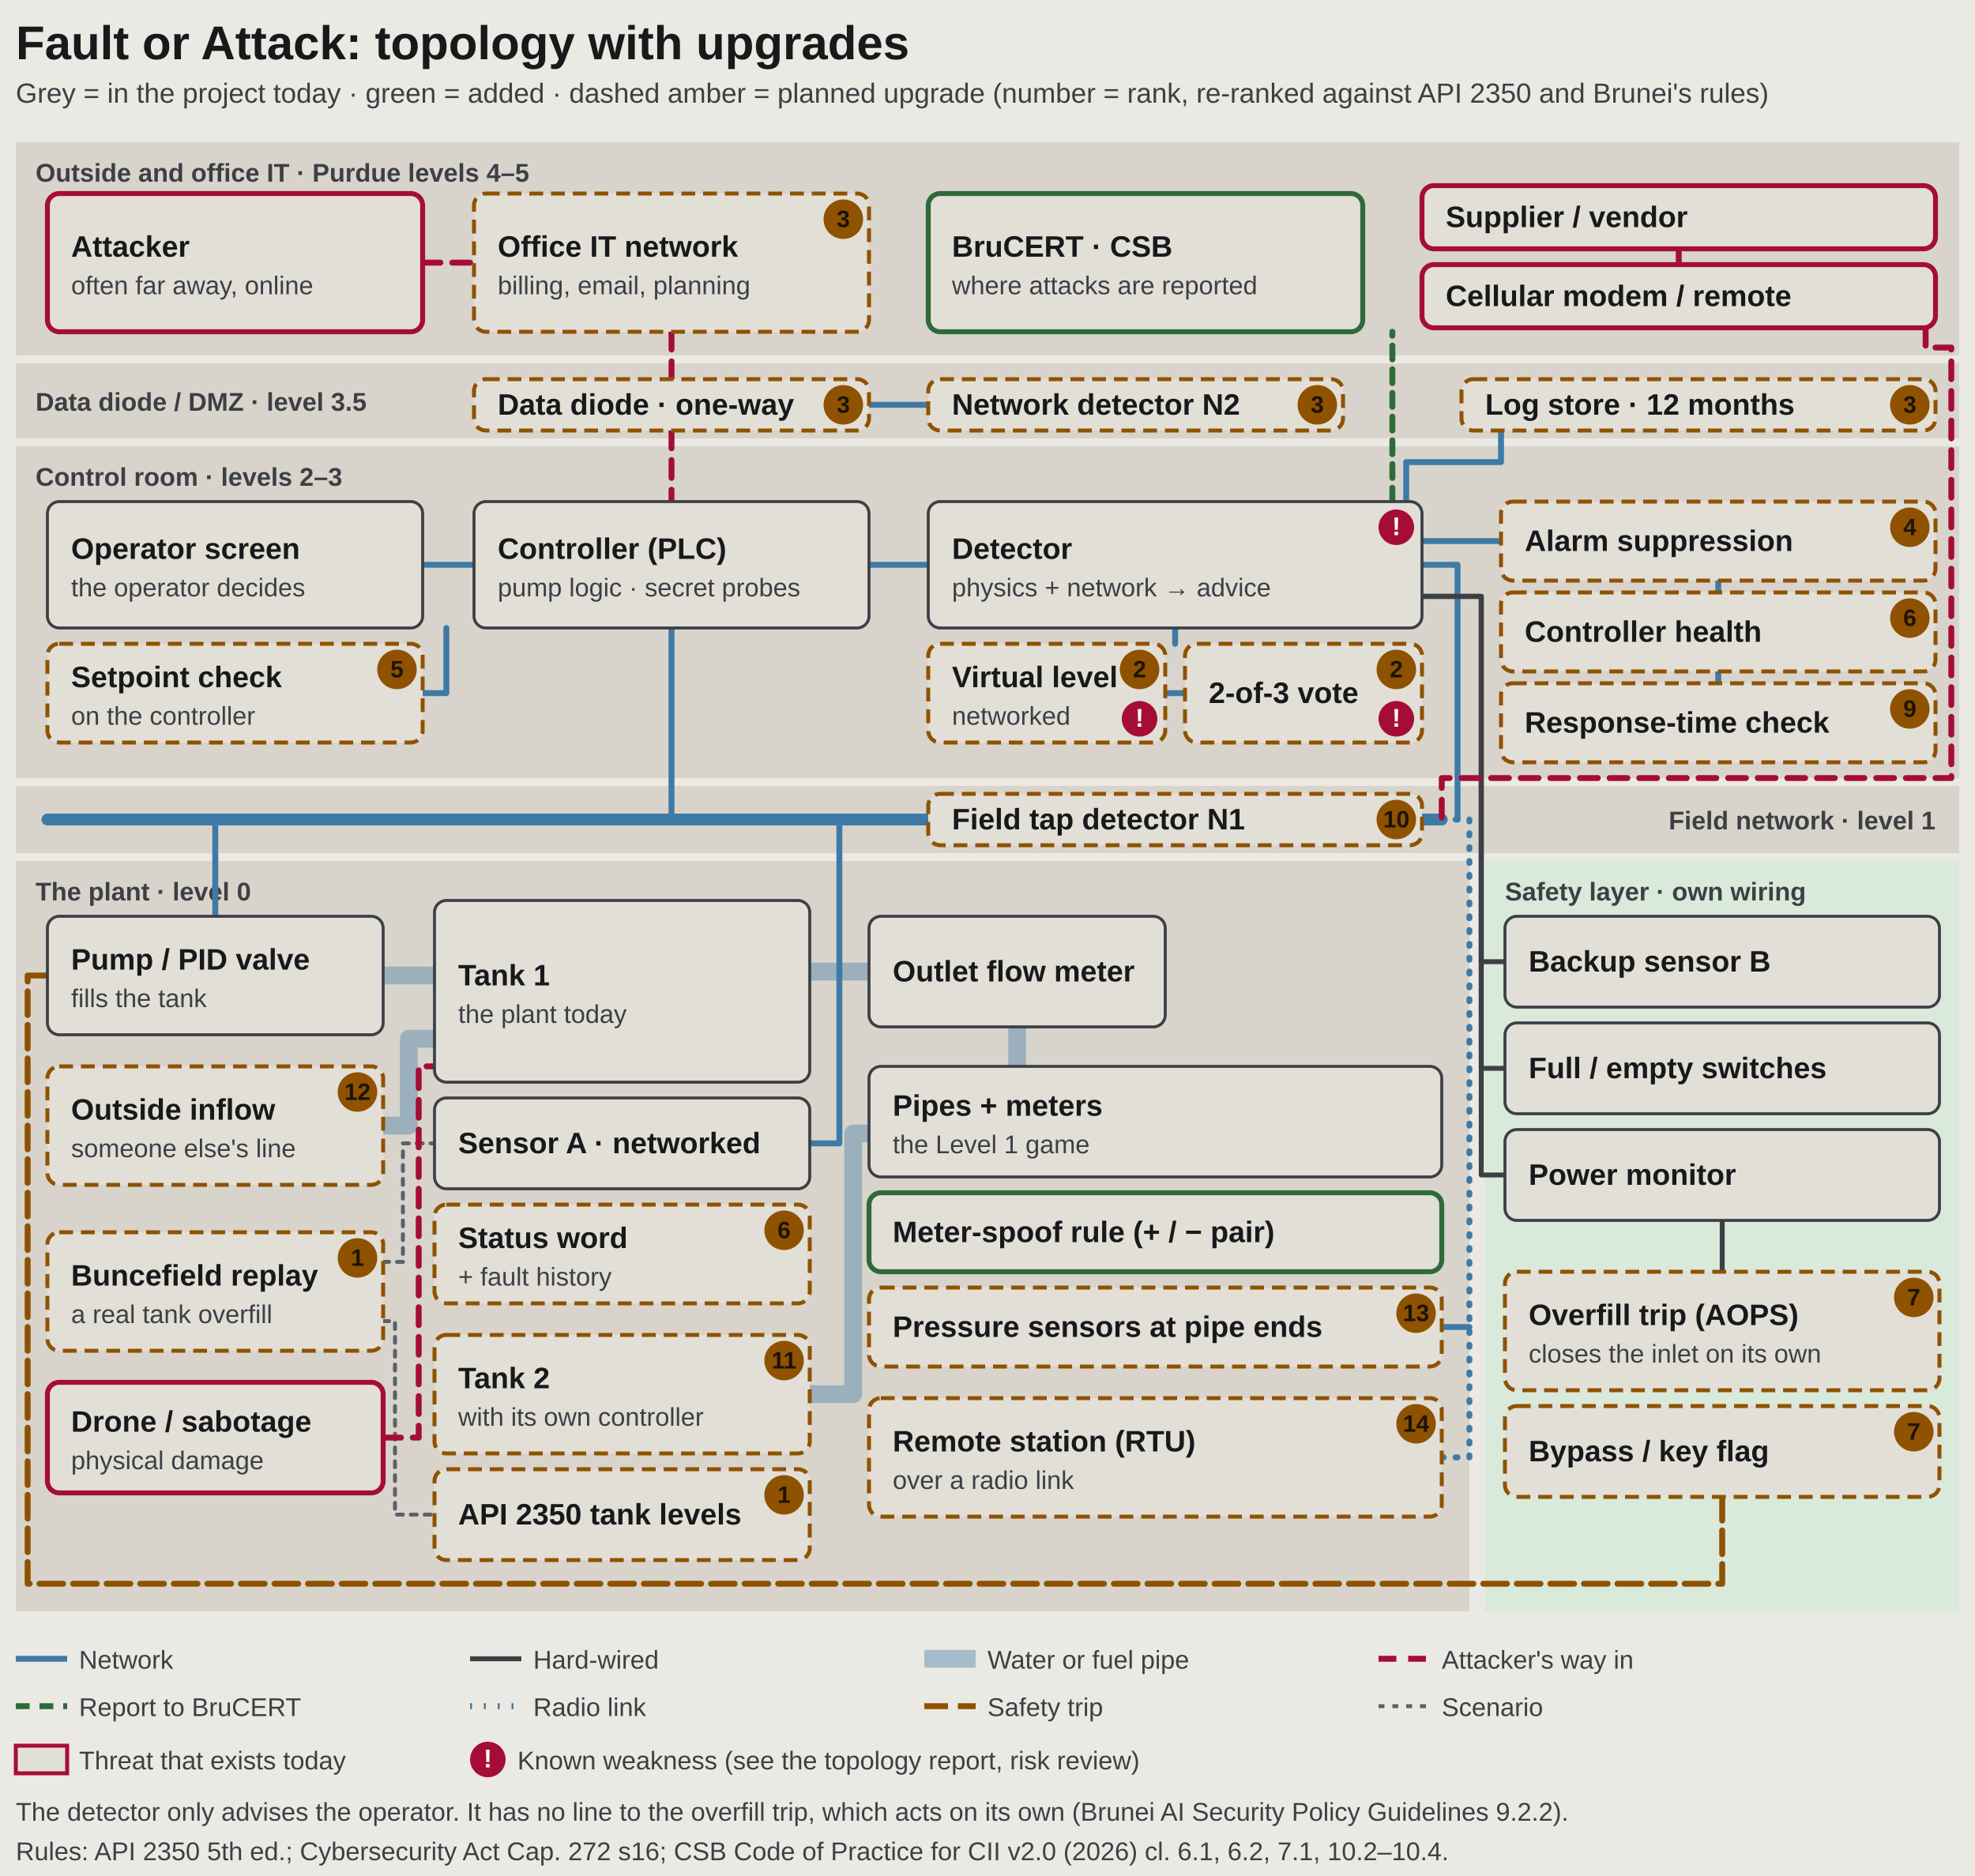
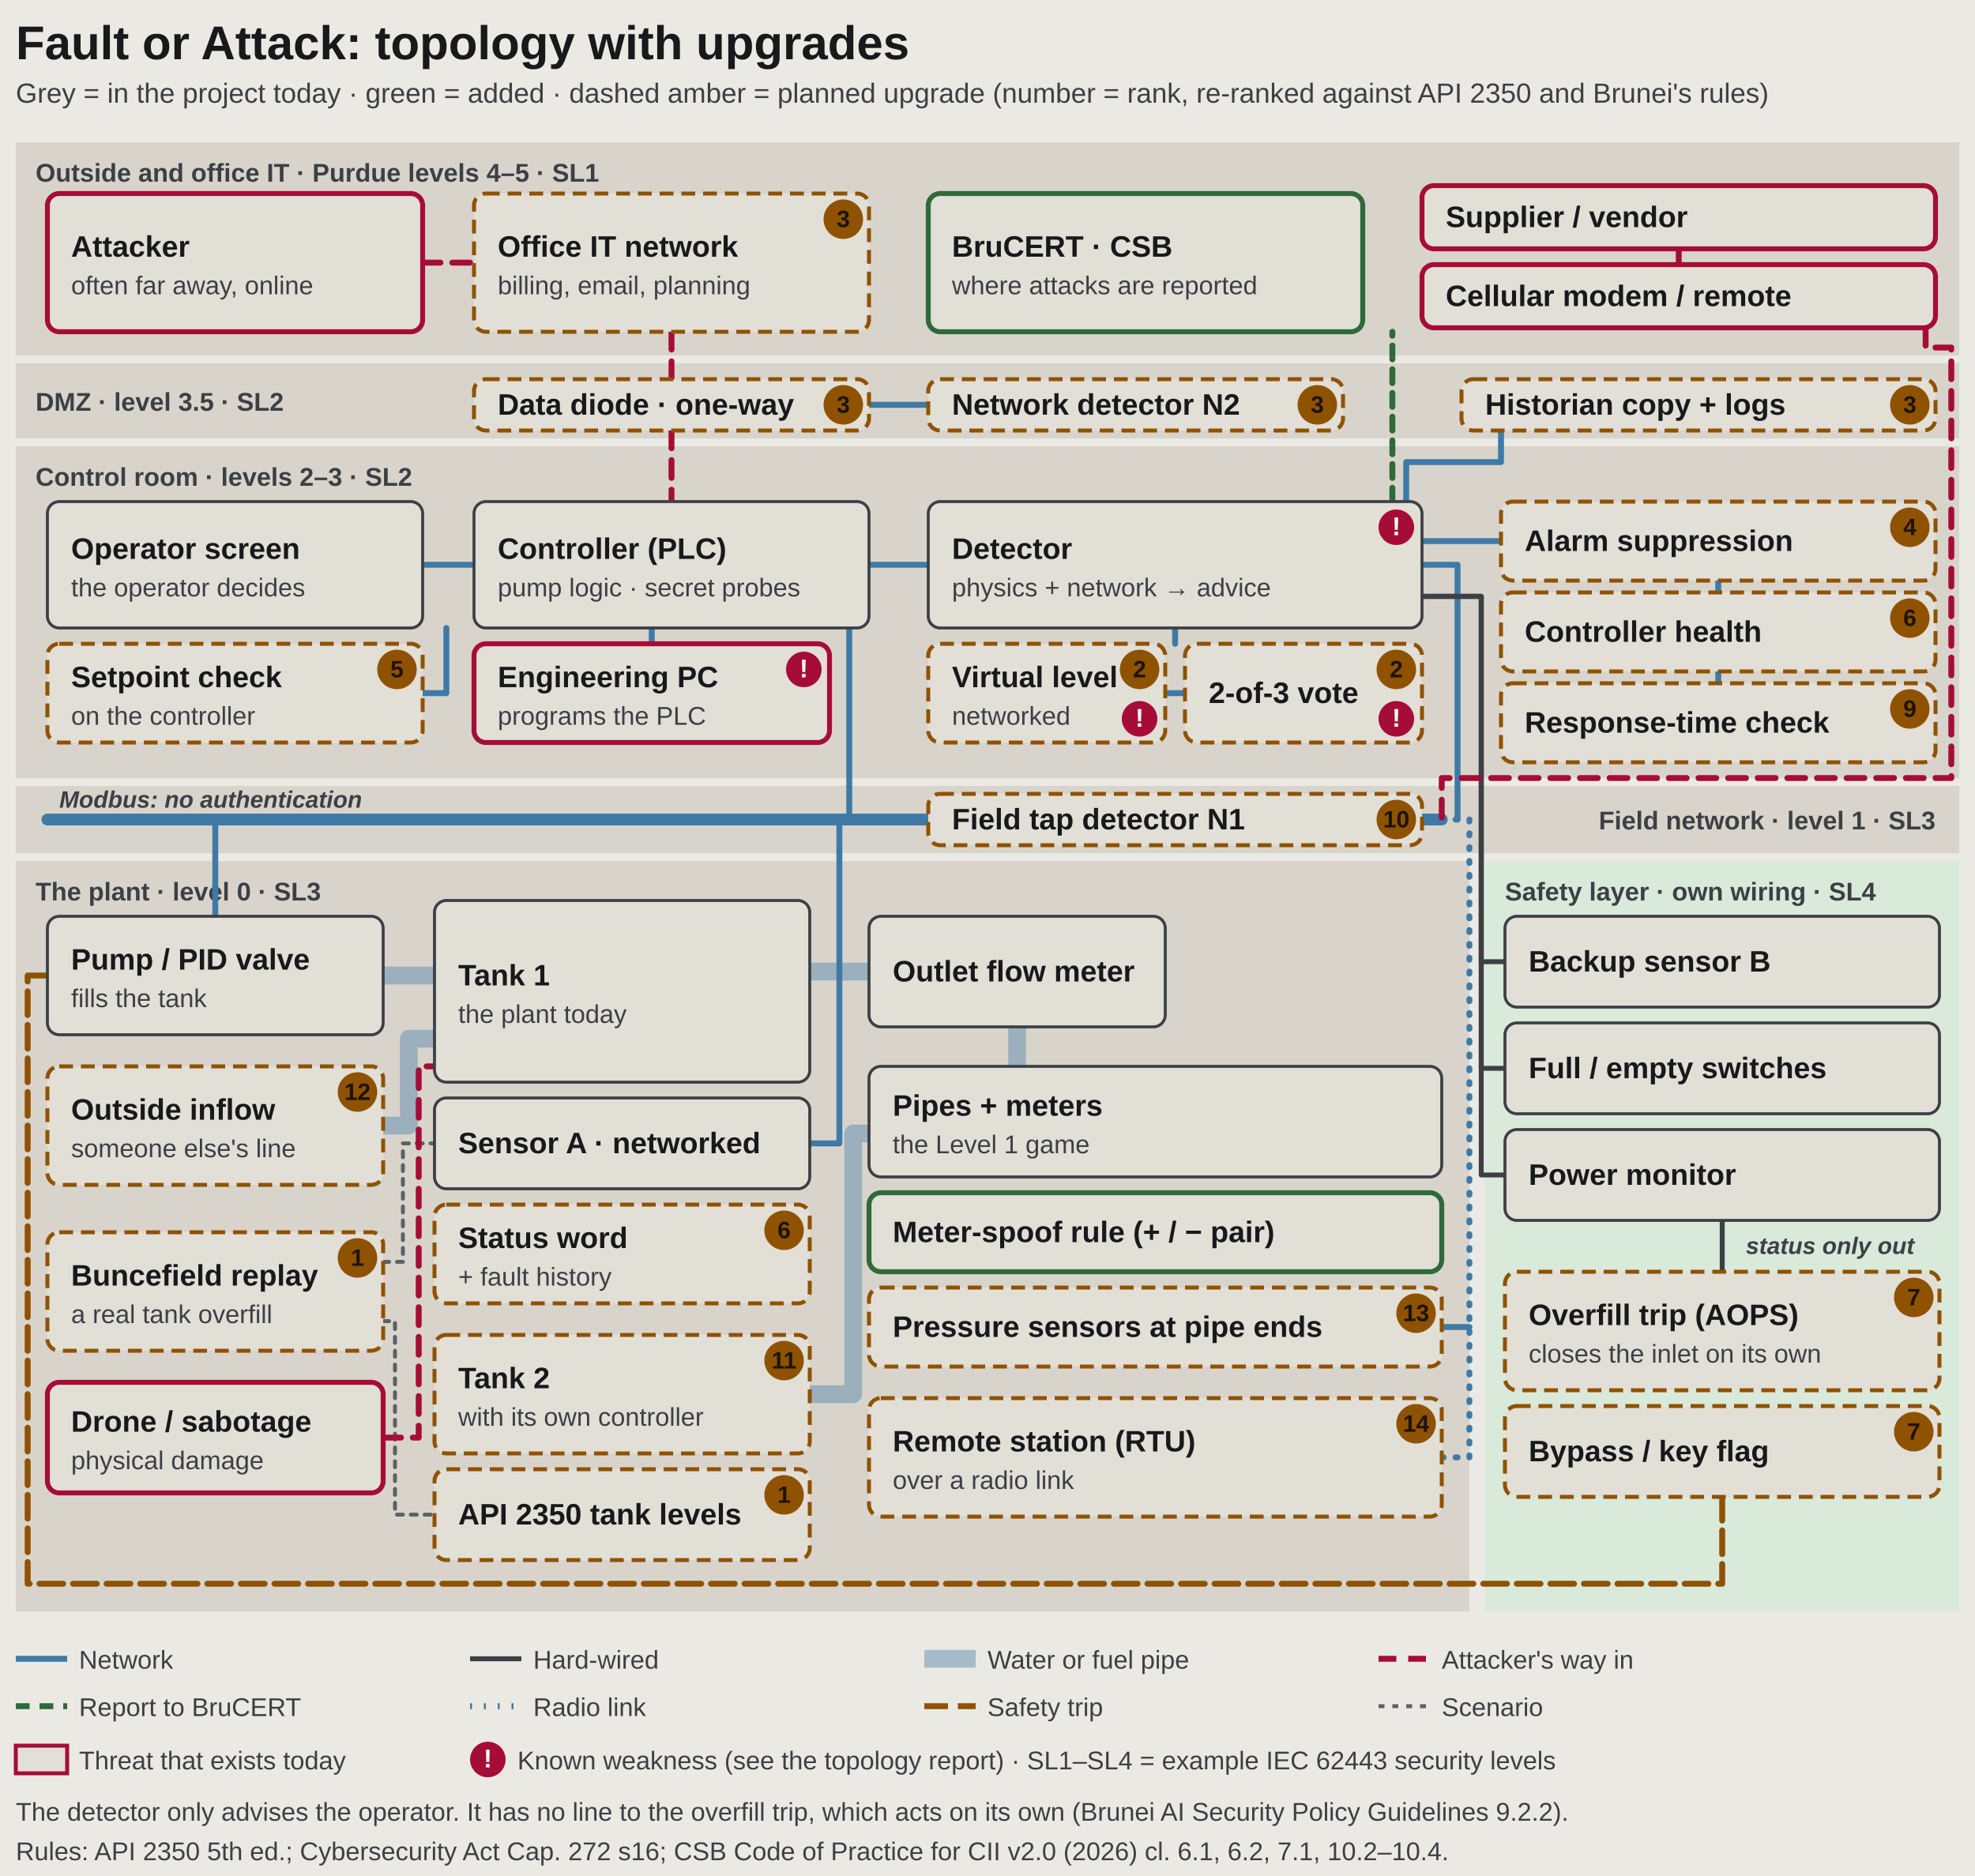
<svg xmlns="http://www.w3.org/2000/svg" width="1400" height="1330" viewBox="0 0 1000 950" font-family="Segoe UI, Arial, sans-serif">
  <rect width="1000" height="950" fill="#ebe9e3" />
  <text x="8" y="30" font-size="24" font-weight="700" fill="#17191b">Fault or Attack: topology with upgrades</text>
  <text x="8" y="52" font-size="14" fill="#3c4045">Grey = in the project today · green = added · dashed amber = planned upgrade (number = rank, re-ranked against API 2350 and Brunei's rules)</text>
  <g transform="translate(0,64)">
    <rect x="8" y="8" width="984" height="108" fill="#d8d4cb" />
-     <text x="18" y="28" font-size="13" font-weight="600" fill="#3c4045">Outside and office IT · Purdue levels 4–5</text>
+     <text x="18" y="28" font-size="13" font-weight="600" fill="#3c4045">Outside and office IT · Purdue levels 4–5 · SL1</text>
    <rect x="8" y="120" width="984" height="38" fill="#d8d4cb" />
-     <text x="18" y="144.0" font-size="13" font-weight="600" fill="#3c4045">Data diode / DMZ · level 3.5</text>
+     <text x="18" y="144.0" font-size="13" font-weight="600" fill="#3c4045">DMZ · level 3.5 · SL2</text>
    <rect x="8" y="162" width="984" height="168" fill="#d8d4cb" />
-     <text x="18" y="182" font-size="13" font-weight="600" fill="#3c4045">Control room · levels 2–3</text>
+     <text x="18" y="182" font-size="13" font-weight="600" fill="#3c4045">Control room · levels 2–3 · SL2</text>
    <rect x="8" y="334" width="984" height="34" fill="#d8d4cb" />
-     <text x="980" y="356.0" text-anchor="end" font-size="13" font-weight="600" fill="#3c4045">Field network · level 1</text>
+     <text x="980" y="356.0" text-anchor="end" font-size="13" font-weight="600" fill="#3c4045">Field network · level 1 · SL3</text>
    <rect x="8" y="372" width="736" height="380" fill="#d8d4cb" />
-     <text x="18" y="392" font-size="13" font-weight="600" fill="#3c4045">The plant · level 0</text>
+     <text x="18" y="392" font-size="13" font-weight="600" fill="#3c4045">The plant · level 0 · SL3</text>
    <rect x="752" y="372" width="240" height="380" fill="#d9e9da" />
-     <text x="762" y="392" font-size="13" font-weight="600" fill="#3c4045">Safety layer · own wiring</text>
+     <text x="762" y="392" font-size="13" font-weight="600" fill="#3c4045">Safety layer · own wiring · SL4</text>
+     <text x="30" y="345" font-size="12" font-style="italic" font-weight="600" fill="#3c4045">Modbus: no authentication</text>
+     <text x="884" y="571" font-size="12" font-style="italic" font-weight="600" fill="#3c4045">status only out</text>
    <polyline points="214,222 240,222" fill="none" stroke-linejoin="round" stroke-linecap="round" stroke="#3f7aa6" stroke-width="3" />
    <polyline points="440,222 470,222" fill="none" stroke-linejoin="round" stroke-linecap="round" stroke="#3f7aa6" stroke-width="3" />
    <polyline points="24,351 730,351" fill="none" stroke-linejoin="round" stroke-linecap="round" stroke="#3f7aa6" stroke-width="6" />
-     <polyline points="340,254 340,351" fill="none" stroke-linejoin="round" stroke-linecap="round" stroke="#3f7aa6" stroke-width="3" />
+     <polyline points="430,254 430,351" fill="none" stroke-linejoin="round" stroke-linecap="round" stroke="#3f7aa6" stroke-width="3" />
    <polyline points="109,351 109,400" fill="none" stroke-linejoin="round" stroke-linecap="round" stroke="#3f7aa6" stroke-width="3" />
    <polyline points="410,515 425,515 425,351" fill="none" stroke-linejoin="round" stroke-linecap="round" stroke="#3f7aa6" stroke-width="3" />
    <polyline points="720,222 738,222 738,351" fill="none" stroke-linejoin="round" stroke-linecap="round" stroke="#3f7aa6" stroke-width="3" />
    <polyline points="214,287 226,287 226,254" fill="none" stroke-linejoin="round" stroke-linecap="round" stroke="#3f7aa6" stroke-width="3" />
    <polyline points="214,69 240,69" fill="none" stroke-linejoin="round" stroke-linecap="round" stroke="#a50d37" stroke-width="3" stroke-dasharray="9 6" />
    <polyline points="340,104 340,128" fill="none" stroke-linejoin="round" stroke-linecap="round" stroke="#a50d37" stroke-width="3" stroke-dasharray="9 6" />
    <polyline points="340,154 340,190" fill="none" stroke-linejoin="round" stroke-linecap="round" stroke="#a50d37" stroke-width="3" stroke-dasharray="9 6" />
    <polyline points="440,141 470,141" fill="none" stroke-linejoin="round" stroke-linecap="round" stroke="#3f7aa6" stroke-width="3" />
    <polyline points="705,190 705,104" fill="none" stroke-linejoin="round" stroke-linecap="round" stroke="#2f6a39" stroke-width="3" stroke-dasharray="7 5" />
    <polyline points="595,254 595,262" fill="none" stroke-linejoin="round" stroke-linecap="round" stroke="#3f7aa6" stroke-width="3" />
    <polyline points="590,287 600,287" fill="none" stroke-linejoin="round" stroke-linecap="round" stroke="#3f7aa6" stroke-width="3" />
    <polyline points="194,430 220,430" fill="none" stroke-linejoin="round" stroke="#3f7aa6" stroke-width="9" stroke-opacity="0.4" stroke-linecap="butt" />
    <polyline points="194,506 207,506 207,462 220,462" fill="none" stroke-linejoin="round" stroke="#3f7aa6" stroke-width="9" stroke-opacity="0.4" stroke-linecap="butt" />
    <polyline points="410,428 440,428" fill="none" stroke-linejoin="round" stroke="#3f7aa6" stroke-width="9" stroke-opacity="0.4" stroke-linecap="butt" />
    <polyline points="515,456 515,476" fill="none" stroke-linejoin="round" stroke="#3f7aa6" stroke-width="9" stroke-opacity="0.4" stroke-linecap="butt" />
    <polyline points="440,510 432,510 432,642 410,642" fill="none" stroke-linejoin="round" stroke="#3f7aa6" stroke-width="9" stroke-opacity="0.4" stroke-linecap="butt" />
    <polyline points="194,575 204,575 204,515 220,515" fill="none" stroke-linejoin="round" stroke-linecap="round" stroke="#5d6167" stroke-width="2" stroke-dasharray="3 4" />
    <polyline points="762,423 750,423 750,238 720,238" fill="none" stroke-linejoin="round" stroke-linecap="round" stroke="#3c4045" stroke-width="2.5" />
    <polyline points="762,477 750,477 750,238 720,238" fill="none" stroke-linejoin="round" stroke-linecap="round" stroke="#3c4045" stroke-width="2.5" />
    <polyline points="762,531 750,531 750,238 720,238" fill="none" stroke-linejoin="round" stroke-linecap="round" stroke="#3c4045" stroke-width="2.5" />
    <polyline points="872,554 872,580" fill="none" stroke-linejoin="round" stroke-linecap="round" stroke="#3c4045" stroke-width="2.5" />
    <polyline points="872,694 872,738 14,738 14,430 24,430" fill="none" stroke-linejoin="round" stroke-linecap="round" stroke="#8f5200" stroke-width="3" stroke-dasharray="12 5" />
    <polyline points="730,674 744,674 744,351 730,351" fill="none" stroke-linejoin="round" stroke-linecap="round" stroke="#3f7aa6" stroke-width="3" stroke-dasharray="1 6" />
    <polyline points="730,608 744,608" fill="none" stroke-linejoin="round" stroke-linecap="round" stroke="#3f7aa6" stroke-width="3" />
    <polyline points="760,154 760,170 712,170 712,190" fill="none" stroke-linejoin="round" stroke-linecap="round" stroke="#3f7aa6" stroke-width="3" />
    <polyline points="720,210 760,210" fill="none" stroke-linejoin="round" stroke-linecap="round" stroke="#3f7aa6" stroke-width="3" />
    <polyline points="870,230 870,236" fill="none" stroke-linejoin="round" stroke-linecap="round" stroke="#3f7aa6" stroke-width="3" />
    <polyline points="870,276 870,282" fill="none" stroke-linejoin="round" stroke-linecap="round" stroke="#3f7aa6" stroke-width="3" />
    <polyline points="194,605 200,605 200,703 220,703" fill="none" stroke-linejoin="round" stroke-linecap="round" stroke="#5d6167" stroke-width="2" stroke-dasharray="3 4" />
    <polyline points="850,62 850,70" fill="none" stroke-linejoin="round" stroke-linecap="round" stroke="#a50d37" stroke-width="3" stroke-dasharray="9 6" />
    <polyline points="975,102 975,112 988,112 988,330 730,330 730,351" fill="none" stroke-linejoin="round" stroke-linecap="round" stroke="#a50d37" stroke-width="3" stroke-dasharray="9 6" />
    <polyline points="194,664 212,664 212,476 220,476" fill="none" stroke-linejoin="round" stroke-linecap="round" stroke="#a50d37" stroke-width="3" stroke-dasharray="9 6" />
+     <polyline points="330,254 330,262" fill="none" stroke-linejoin="round" stroke-linecap="round" stroke="#3f7aa6" stroke-width="3" />
    <rect x="24" y="34" width="190" height="70" rx="6" fill="#e2dfd7" stroke="#a50d37" stroke-width="2.5" />
    <text x="36" y="66.0" font-size="15" font-weight="600" fill="#17191b">Attacker</text>
    <text x="36" y="85.0" font-size="13" fill="#3c4045">often far away, online</text>
    <rect x="240" y="34" width="200" height="70" rx="6" fill="#e2dfd7" stroke="#8f5200" stroke-width="2" stroke-dasharray="7 4" />
    <text x="252" y="66.0" font-size="15" font-weight="600" fill="#17191b">Office IT network</text>
    <text x="252" y="85.0" font-size="13" fill="#3c4045">billing, email, planning</text>
    <circle cx="427" cy="47" r="10" fill="#8f5200" />
    <text x="427" y="51" text-anchor="middle" font-size="12" font-weight="700" fill="#1d1406">3</text>
    <rect x="470" y="34" width="220" height="70" rx="6" fill="#e2dfd7" stroke="#2f6a39" stroke-width="2.5" />
    <text x="482" y="66.0" font-size="15" font-weight="600" fill="#17191b">BruCERT · CSB</text>
    <text x="482" y="85.0" font-size="13" fill="#3c4045">where attacks are reported</text>
    <rect x="720" y="30" width="260" height="32" rx="6" fill="#e2dfd7" stroke="#a50d37" stroke-width="2.5" />
    <text x="732" y="51.0" font-size="15" font-weight="600" fill="#17191b">Supplier / vendor</text>
    <rect x="720" y="70" width="260" height="32" rx="6" fill="#e2dfd7" stroke="#a50d37" stroke-width="2.5" />
    <text x="732" y="91.0" font-size="15" font-weight="600" fill="#17191b">Cellular modem / remote</text>
    <rect x="240" y="128" width="200" height="26" rx="6" fill="#e2dfd7" stroke="#8f5200" stroke-width="2" stroke-dasharray="7 4" />
    <text x="252" y="146.0" font-size="15" font-weight="600" fill="#17191b">Data diode · one-way</text>
    <circle cx="427" cy="141.0" r="10" fill="#8f5200" />
    <text x="427" y="145.0" text-anchor="middle" font-size="12" font-weight="700" fill="#1d1406">3</text>
    <rect x="470" y="128" width="210" height="26" rx="6" fill="#e2dfd7" stroke="#8f5200" stroke-width="2" stroke-dasharray="7 4" />
    <text x="482" y="146.0" font-size="15" font-weight="600" fill="#17191b">Network detector N2</text>
    <circle cx="667" cy="141.0" r="10" fill="#8f5200" />
    <text x="667" y="145.0" text-anchor="middle" font-size="12" font-weight="700" fill="#1d1406">3</text>
    <rect x="740" y="128" width="240" height="26" rx="6" fill="#e2dfd7" stroke="#8f5200" stroke-width="2" stroke-dasharray="7 4" />
-     <text x="752" y="146.0" font-size="15" font-weight="600" fill="#17191b">Log store · 12 months</text>
+     <text x="752" y="146.0" font-size="15" font-weight="600" fill="#17191b">Historian copy + logs</text>
    <circle cx="967" cy="141.0" r="10" fill="#8f5200" />
    <text x="967" y="145.0" text-anchor="middle" font-size="12" font-weight="700" fill="#1d1406">3</text>
    <rect x="24" y="190" width="190" height="64" rx="6" fill="#e2dfd7" stroke="#3c4045" stroke-width="1.5" />
    <text x="36" y="219.0" font-size="15" font-weight="600" fill="#17191b">Operator screen</text>
    <text x="36" y="238.0" font-size="13" fill="#3c4045">the operator decides</text>
    <rect x="24" y="262" width="190" height="50" rx="6" fill="#e2dfd7" stroke="#8f5200" stroke-width="2" stroke-dasharray="7 4" />
    <text x="36" y="284.0" font-size="15" font-weight="600" fill="#17191b">Setpoint check</text>
    <text x="36" y="303.0" font-size="13" fill="#3c4045">on the controller</text>
    <circle cx="201" cy="275" r="10" fill="#8f5200" />
    <text x="201" y="279" text-anchor="middle" font-size="12" font-weight="700" fill="#1d1406">5</text>
    <rect x="240" y="190" width="200" height="64" rx="6" fill="#e2dfd7" stroke="#3c4045" stroke-width="1.5" />
    <text x="252" y="219.0" font-size="15" font-weight="600" fill="#17191b">Controller (PLC)</text>
    <text x="252" y="238.0" font-size="13" fill="#3c4045">pump logic · secret probes</text>
+     <rect x="240" y="262" width="180" height="50" rx="6" fill="#e2dfd7" stroke="#a50d37" stroke-width="2.5" />
+     <text x="252" y="284.0" font-size="15" font-weight="600" fill="#17191b">Engineering PC</text>
+     <text x="252" y="303.0" font-size="13" fill="#3c4045">programs the PLC</text>
+     <circle cx="407" cy="275" r="9" fill="#a50d37" />
+     <text x="407" y="279" text-anchor="middle" font-size="13" font-weight="800" fill="#fff">!</text>
    <rect x="470" y="190" width="250" height="64" rx="6" fill="#e2dfd7" stroke="#3c4045" stroke-width="1.5" />
    <text x="482" y="219.0" font-size="15" font-weight="600" fill="#17191b">Detector</text>
    <text x="482" y="238.0" font-size="13" fill="#3c4045">physics + network → advice</text>
    <circle cx="707" cy="203" r="9" fill="#a50d37" />
    <text x="707" y="207" text-anchor="middle" font-size="13" font-weight="800" fill="#fff">!</text>
    <rect x="470" y="262" width="120" height="50" rx="6" fill="#e2dfd7" stroke="#8f5200" stroke-width="2" stroke-dasharray="7 4" />
    <text x="482" y="284.0" font-size="15" font-weight="600" fill="#17191b">Virtual level</text>
    <text x="482" y="303.0" font-size="13" fill="#3c4045">networked</text>
    <circle cx="577" cy="275" r="10" fill="#8f5200" />
    <text x="577" y="279" text-anchor="middle" font-size="12" font-weight="700" fill="#1d1406">2</text>
    <circle cx="577" cy="300" r="9" fill="#a50d37" />
    <text x="577" y="304" text-anchor="middle" font-size="13" font-weight="800" fill="#fff">!</text>
    <rect x="600" y="262" width="120" height="50" rx="6" fill="#e2dfd7" stroke="#8f5200" stroke-width="2" stroke-dasharray="7 4" />
    <text x="612" y="292.0" font-size="15" font-weight="600" fill="#17191b">2-of-3 vote</text>
    <circle cx="707" cy="275" r="10" fill="#8f5200" />
    <text x="707" y="279" text-anchor="middle" font-size="12" font-weight="700" fill="#1d1406">2</text>
    <circle cx="707" cy="300" r="9" fill="#a50d37" />
    <text x="707" y="304" text-anchor="middle" font-size="13" font-weight="800" fill="#fff">!</text>
    <rect x="760" y="190" width="220" height="40" rx="6" fill="#e2dfd7" stroke="#8f5200" stroke-width="2" stroke-dasharray="7 4" />
    <text x="772" y="215.0" font-size="15" font-weight="600" fill="#17191b">Alarm suppression</text>
    <circle cx="967" cy="203" r="10" fill="#8f5200" />
    <text x="967" y="207" text-anchor="middle" font-size="12" font-weight="700" fill="#1d1406">4</text>
    <rect x="760" y="236" width="220" height="40" rx="6" fill="#e2dfd7" stroke="#8f5200" stroke-width="2" stroke-dasharray="7 4" />
    <text x="772" y="261.0" font-size="15" font-weight="600" fill="#17191b">Controller health</text>
    <circle cx="967" cy="249" r="10" fill="#8f5200" />
    <text x="967" y="253" text-anchor="middle" font-size="12" font-weight="700" fill="#1d1406">6</text>
    <rect x="760" y="282" width="220" height="40" rx="6" fill="#e2dfd7" stroke="#8f5200" stroke-width="2" stroke-dasharray="7 4" />
    <text x="772" y="307.0" font-size="15" font-weight="600" fill="#17191b">Response-time check</text>
    <circle cx="967" cy="295" r="10" fill="#8f5200" />
    <text x="967" y="299" text-anchor="middle" font-size="12" font-weight="700" fill="#1d1406">9</text>
    <rect x="470" y="338" width="250" height="26" rx="6" fill="#e2dfd7" stroke="#8f5200" stroke-width="2" stroke-dasharray="7 4" />
    <text x="482" y="356.0" font-size="15" font-weight="600" fill="#17191b">Field tap detector N1</text>
    <circle cx="707" cy="351.0" r="10" fill="#8f5200" />
    <text x="707" y="355.0" text-anchor="middle" font-size="12" font-weight="700" fill="#1d1406">10</text>
    <rect x="24" y="400" width="170" height="60" rx="6" fill="#e2dfd7" stroke="#3c4045" stroke-width="1.5" />
    <text x="36" y="427.0" font-size="15" font-weight="600" fill="#17191b">Pump / PID valve</text>
    <text x="36" y="446.0" font-size="13" fill="#3c4045">fills the tank</text>
    <rect x="24" y="476" width="170" height="60" rx="6" fill="#e2dfd7" stroke="#8f5200" stroke-width="2" stroke-dasharray="7 4" />
    <text x="36" y="503.0" font-size="15" font-weight="600" fill="#17191b">Outside inflow</text>
    <text x="36" y="522.0" font-size="13" fill="#3c4045">someone else's line</text>
    <circle cx="181" cy="489" r="10" fill="#8f5200" />
    <text x="181" y="493" text-anchor="middle" font-size="12" font-weight="700" fill="#1d1406">12</text>
    <rect x="24" y="560" width="170" height="60" rx="6" fill="#e2dfd7" stroke="#8f5200" stroke-width="2" stroke-dasharray="7 4" />
    <text x="36" y="587.0" font-size="15" font-weight="600" fill="#17191b">Buncefield replay</text>
    <text x="36" y="606.0" font-size="13" fill="#3c4045">a real tank overfill</text>
    <circle cx="181" cy="573" r="10" fill="#8f5200" />
    <text x="181" y="577" text-anchor="middle" font-size="12" font-weight="700" fill="#1d1406">1</text>
    <rect x="24" y="636" width="170" height="56" rx="6" fill="#e2dfd7" stroke="#a50d37" stroke-width="2.5" />
    <text x="36" y="661.0" font-size="15" font-weight="600" fill="#17191b">Drone / sabotage</text>
    <text x="36" y="680.0" font-size="13" fill="#3c4045">physical damage</text>
    <rect x="220" y="392" width="190" height="92" rx="6" fill="#e2dfd7" stroke="#3c4045" stroke-width="1.5" />
    <text x="232" y="435.0" font-size="15" font-weight="600" fill="#17191b">Tank 1</text>
    <text x="232" y="454.0" font-size="13" fill="#3c4045">the plant today</text>
    <rect x="220" y="492" width="190" height="46" rx="6" fill="#e2dfd7" stroke="#3c4045" stroke-width="1.5" />
    <text x="232" y="520.0" font-size="15" font-weight="600" fill="#17191b">Sensor A · networked</text>
    <rect x="220" y="546" width="190" height="50" rx="6" fill="#e2dfd7" stroke="#8f5200" stroke-width="2" stroke-dasharray="7 4" />
    <text x="232" y="568.0" font-size="15" font-weight="600" fill="#17191b">Status word</text>
    <text x="232" y="587.0" font-size="13" fill="#3c4045">+ fault history</text>
    <circle cx="397" cy="559" r="10" fill="#8f5200" />
    <text x="397" y="563" text-anchor="middle" font-size="12" font-weight="700" fill="#1d1406">6</text>
    <rect x="220" y="612" width="190" height="60" rx="6" fill="#e2dfd7" stroke="#8f5200" stroke-width="2" stroke-dasharray="7 4" />
    <text x="232" y="639.0" font-size="15" font-weight="600" fill="#17191b">Tank 2</text>
    <text x="232" y="658.0" font-size="13" fill="#3c4045">with its own controller</text>
    <circle cx="397" cy="625" r="10" fill="#8f5200" />
    <text x="397" y="629" text-anchor="middle" font-size="12" font-weight="700" fill="#1d1406">11</text>
    <rect x="220" y="680" width="190" height="46" rx="6" fill="#e2dfd7" stroke="#8f5200" stroke-width="2" stroke-dasharray="7 4" />
    <text x="232" y="708.0" font-size="15" font-weight="600" fill="#17191b">API 2350 tank levels</text>
    <circle cx="397" cy="693" r="10" fill="#8f5200" />
    <text x="397" y="697" text-anchor="middle" font-size="12" font-weight="700" fill="#1d1406">1</text>
    <rect x="440" y="400" width="150" height="56" rx="6" fill="#e2dfd7" stroke="#3c4045" stroke-width="1.5" />
    <text x="452" y="433.0" font-size="15" font-weight="600" fill="#17191b">Outlet flow meter</text>
    <rect x="440" y="476" width="290" height="56" rx="6" fill="#e2dfd7" stroke="#3c4045" stroke-width="1.5" />
    <text x="452" y="501.0" font-size="15" font-weight="600" fill="#17191b">Pipes + meters</text>
    <text x="452" y="520.0" font-size="13" fill="#3c4045">the Level 1 game</text>
    <rect x="440" y="540" width="290" height="40" rx="6" fill="#e2dfd7" stroke="#2f6a39" stroke-width="2.5" />
    <text x="452" y="565.0" font-size="15" font-weight="600" fill="#17191b">Meter-spoof rule (+ / − pair)</text>
    <rect x="440" y="588" width="290" height="40" rx="6" fill="#e2dfd7" stroke="#8f5200" stroke-width="2" stroke-dasharray="7 4" />
    <text x="452" y="613.0" font-size="15" font-weight="600" fill="#17191b">Pressure sensors at pipe ends</text>
    <circle cx="717" cy="601" r="10" fill="#8f5200" />
    <text x="717" y="605" text-anchor="middle" font-size="12" font-weight="700" fill="#1d1406">13</text>
    <rect x="440" y="644" width="290" height="60" rx="6" fill="#e2dfd7" stroke="#8f5200" stroke-width="2" stroke-dasharray="7 4" />
    <text x="452" y="671.0" font-size="15" font-weight="600" fill="#17191b">Remote station (RTU)</text>
    <text x="452" y="690.0" font-size="13" fill="#3c4045">over a radio link</text>
    <circle cx="717" cy="657" r="10" fill="#8f5200" />
    <text x="717" y="661" text-anchor="middle" font-size="12" font-weight="700" fill="#1d1406">14</text>
    <rect x="762" y="400" width="220" height="46" rx="6" fill="#e2dfd7" stroke="#3c4045" stroke-width="1.5" />
    <text x="774" y="428.0" font-size="15" font-weight="600" fill="#17191b">Backup sensor B</text>
    <rect x="762" y="454" width="220" height="46" rx="6" fill="#e2dfd7" stroke="#3c4045" stroke-width="1.5" />
    <text x="774" y="482.0" font-size="15" font-weight="600" fill="#17191b">Full / empty switches</text>
    <rect x="762" y="508" width="220" height="46" rx="6" fill="#e2dfd7" stroke="#3c4045" stroke-width="1.5" />
    <text x="774" y="536.0" font-size="15" font-weight="600" fill="#17191b">Power monitor</text>
    <rect x="762" y="580" width="220" height="60" rx="6" fill="#e2dfd7" stroke="#8f5200" stroke-width="2" stroke-dasharray="7 4" />
    <text x="774" y="607.0" font-size="15" font-weight="600" fill="#17191b">Overfill trip (AOPS)</text>
    <text x="774" y="626.0" font-size="13" fill="#3c4045">closes the inlet on its own</text>
    <circle cx="969" cy="593" r="10" fill="#8f5200" />
    <text x="969" y="597" text-anchor="middle" font-size="12" font-weight="700" fill="#1d1406">7</text>
    <rect x="762" y="648" width="220" height="46" rx="6" fill="#e2dfd7" stroke="#8f5200" stroke-width="2" stroke-dasharray="7 4" />
    <text x="774" y="676.0" font-size="15" font-weight="600" fill="#17191b">Bypass / key flag</text>
    <circle cx="969" cy="661" r="10" fill="#8f5200" />
    <text x="969" y="665" text-anchor="middle" font-size="12" font-weight="700" fill="#1d1406">7</text>
  </g>
  <line x1="8" y1="840" x2="34" y2="840" stroke="#3f7aa6" stroke-width="3" />
  <text x="40" y="845" font-size="13" fill="#3c4045">Network</text>
  <line x1="238" y1="840" x2="264" y2="840" stroke="#3c4045" stroke-width="2.5" />
  <text x="270" y="845" font-size="13" fill="#3c4045">Hard-wired</text>
  <line x1="468" y1="840" x2="494" y2="840" stroke="#3f7aa6" stroke-width="9" stroke-opacity="0.4" stroke-linecap="butt" />
  <text x="500" y="845" font-size="13" fill="#3c4045">Water or fuel pipe</text>
  <line x1="698" y1="840" x2="724" y2="840" stroke="#a50d37" stroke-width="3" stroke-dasharray="9 6" />
  <text x="730" y="845" font-size="13" fill="#3c4045">Attacker's way in</text>
  <line x1="8" y1="864" x2="34" y2="864" stroke="#2f6a39" stroke-width="3" stroke-dasharray="7 5" />
  <text x="40" y="869" font-size="13" fill="#3c4045">Report to BruCERT</text>
  <line x1="238" y1="864" x2="264" y2="864" stroke="#3f7aa6" stroke-width="3" stroke-dasharray="1 6" />
  <text x="270" y="869" font-size="13" fill="#3c4045">Radio link</text>
  <line x1="468" y1="864" x2="494" y2="864" stroke="#8f5200" stroke-width="3" stroke-dasharray="12 5" />
  <text x="500" y="869" font-size="13" fill="#3c4045">Safety trip</text>
  <line x1="698" y1="864" x2="724" y2="864" stroke="#5d6167" stroke-width="2" stroke-dasharray="3 4" />
  <text x="730" y="869" font-size="13" fill="#3c4045">Scenario</text>
  <rect x="8" y="884" width="26" height="14" fill="#e2dfd7" stroke="#a50d37" stroke-width="2" />
  <text x="40" y="896" font-size="13" fill="#3c4045">Threat that exists today</text>
  <circle cx="247" cy="891" r="9" fill="#a50d37" />
  <text x="247" y="895" text-anchor="middle" font-size="13" font-weight="800" fill="#fff">!</text>
-   <text x="262" y="896" font-size="13" fill="#3c4045">Known weakness (see the topology report, risk review)</text>
+   <text x="262" y="896" font-size="13" fill="#3c4045">Known weakness (see the topology report)   ·   SL1–SL4 = example IEC 62443 security levels</text>
  <text x="8" y="922" font-size="13" fill="#3c4045">The detector only advises the operator. It has no line to the overfill trip, which acts on its own (Brunei AI Security Policy Guidelines 9.2.2).</text>
  <text x="8" y="942" font-size="13" fill="#3c4045">Rules: API 2350 5th ed.; Cybersecurity Act Cap. 272 s16; CSB Code of Practice for CII v2.0 (2026) cl. 6.1, 6.2, 7.1, 10.2–10.4.</text>
</svg>
